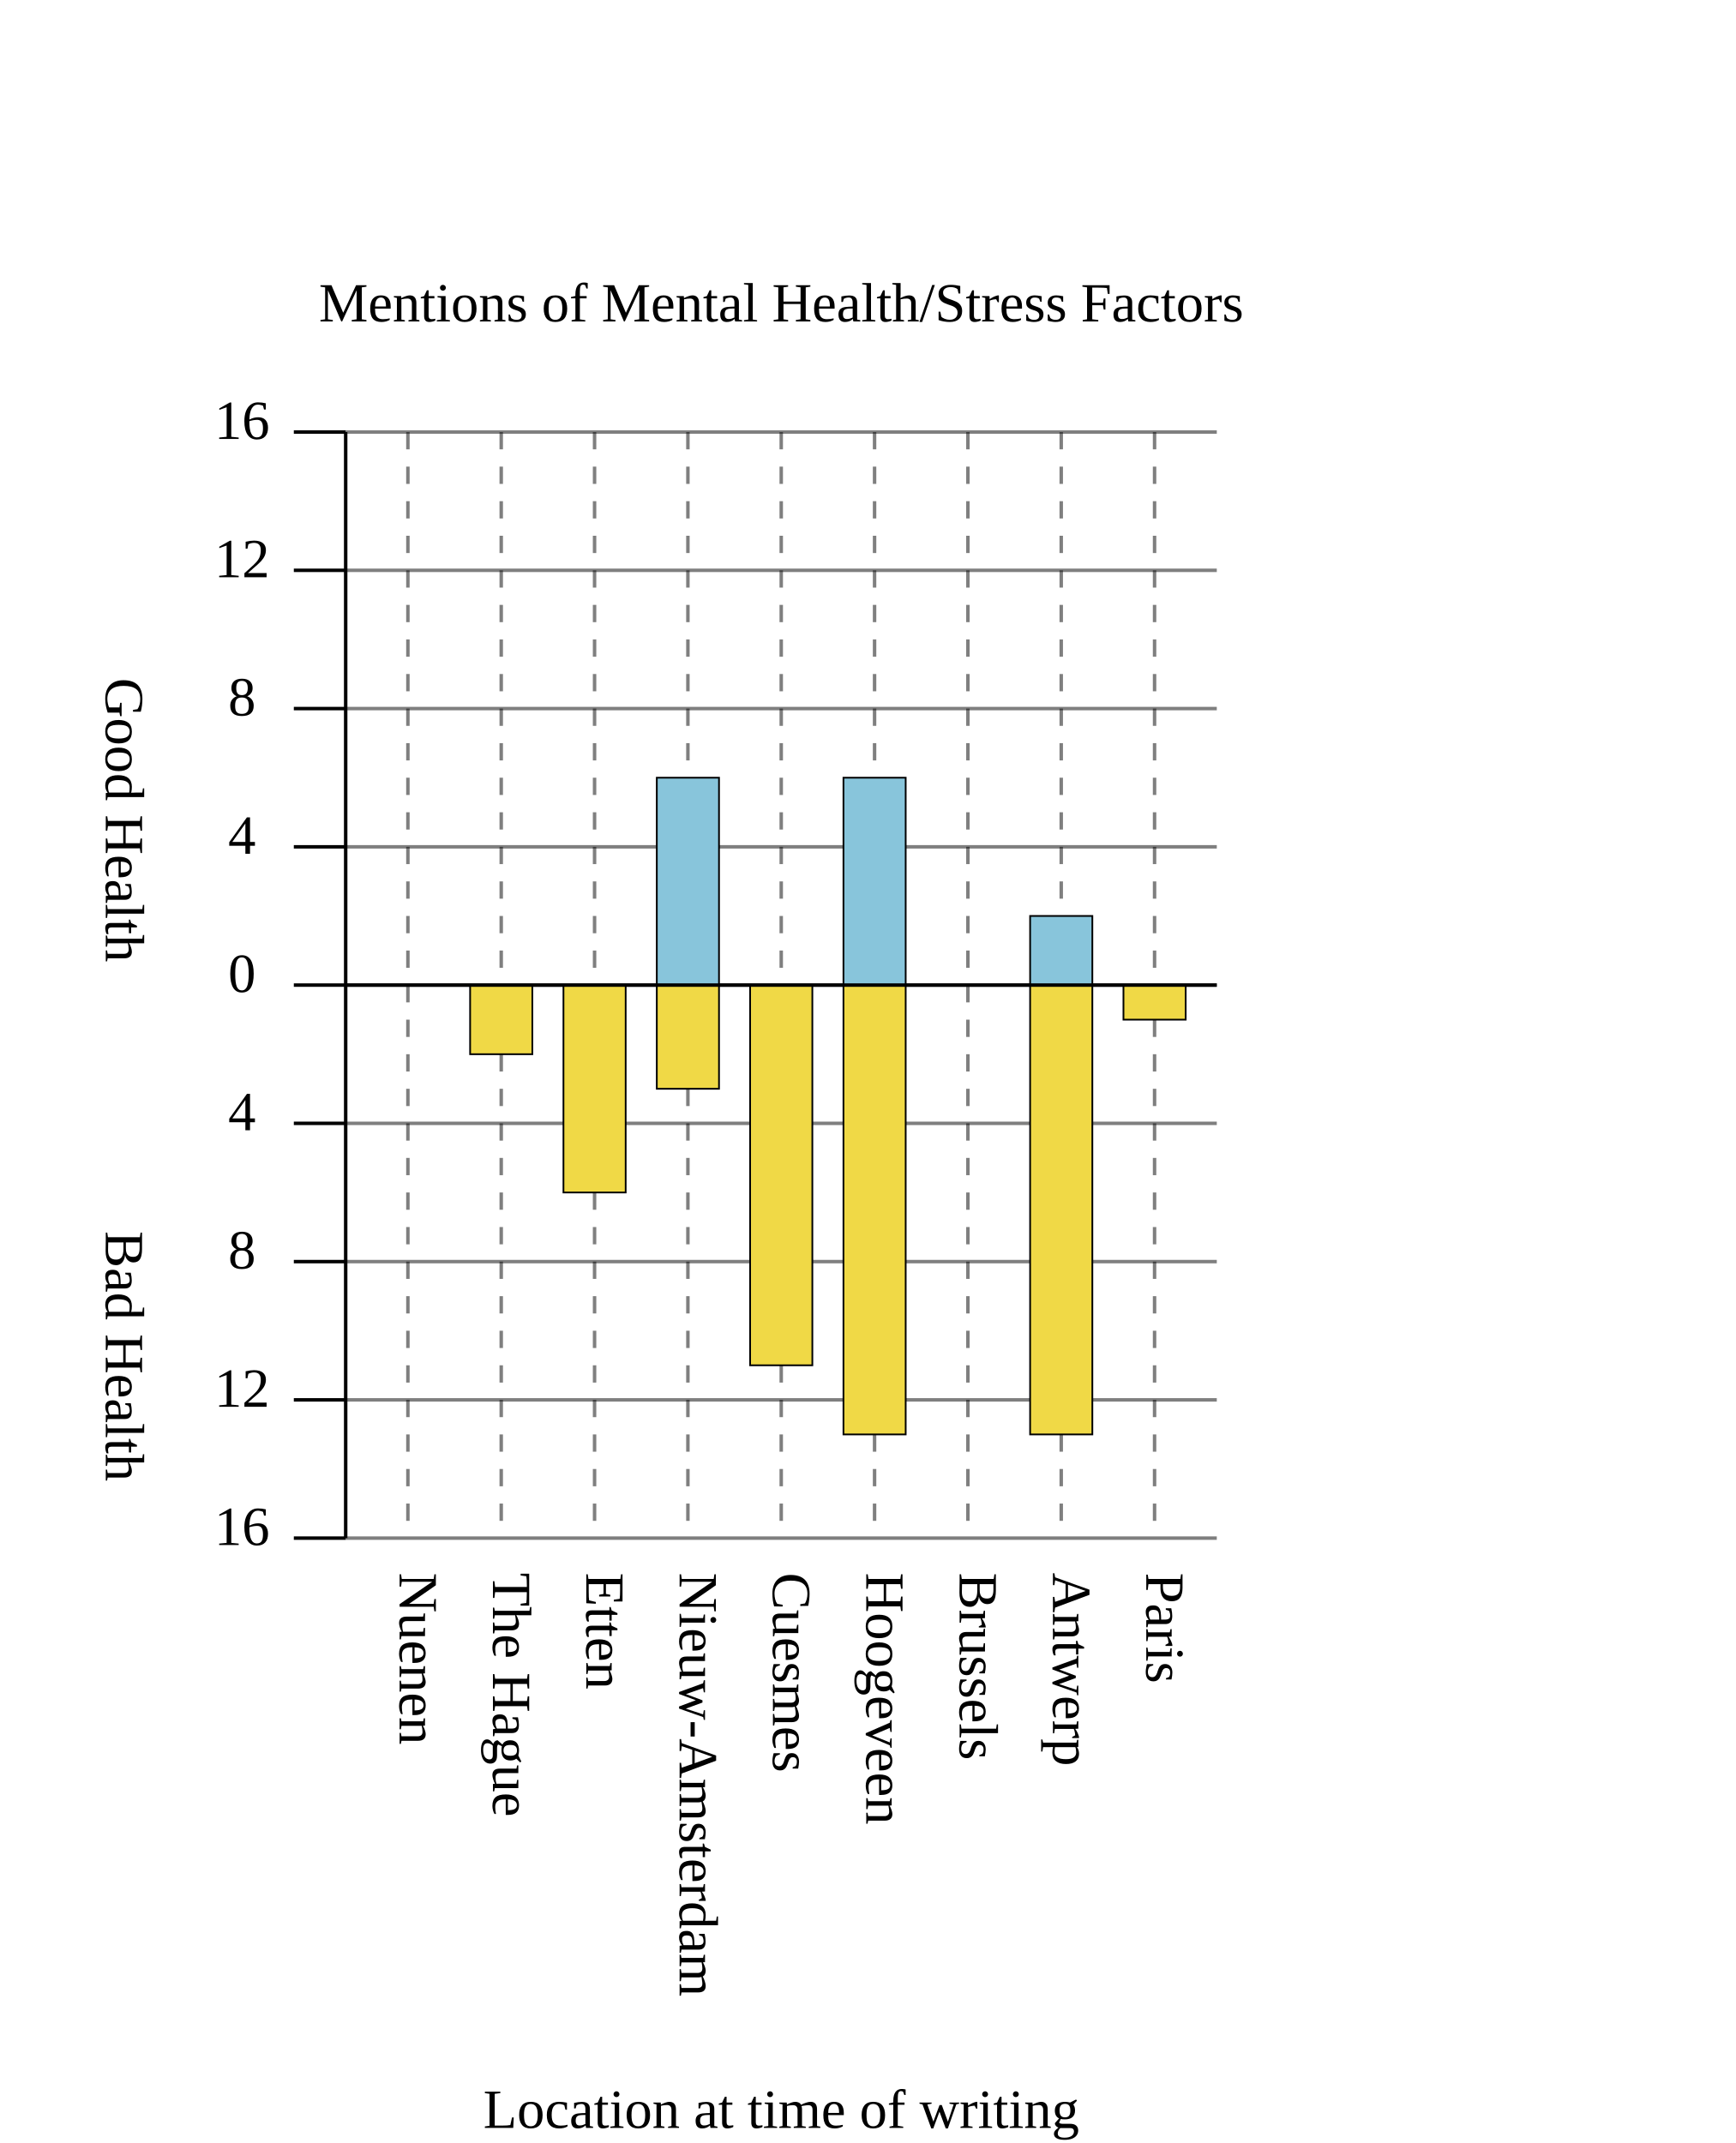
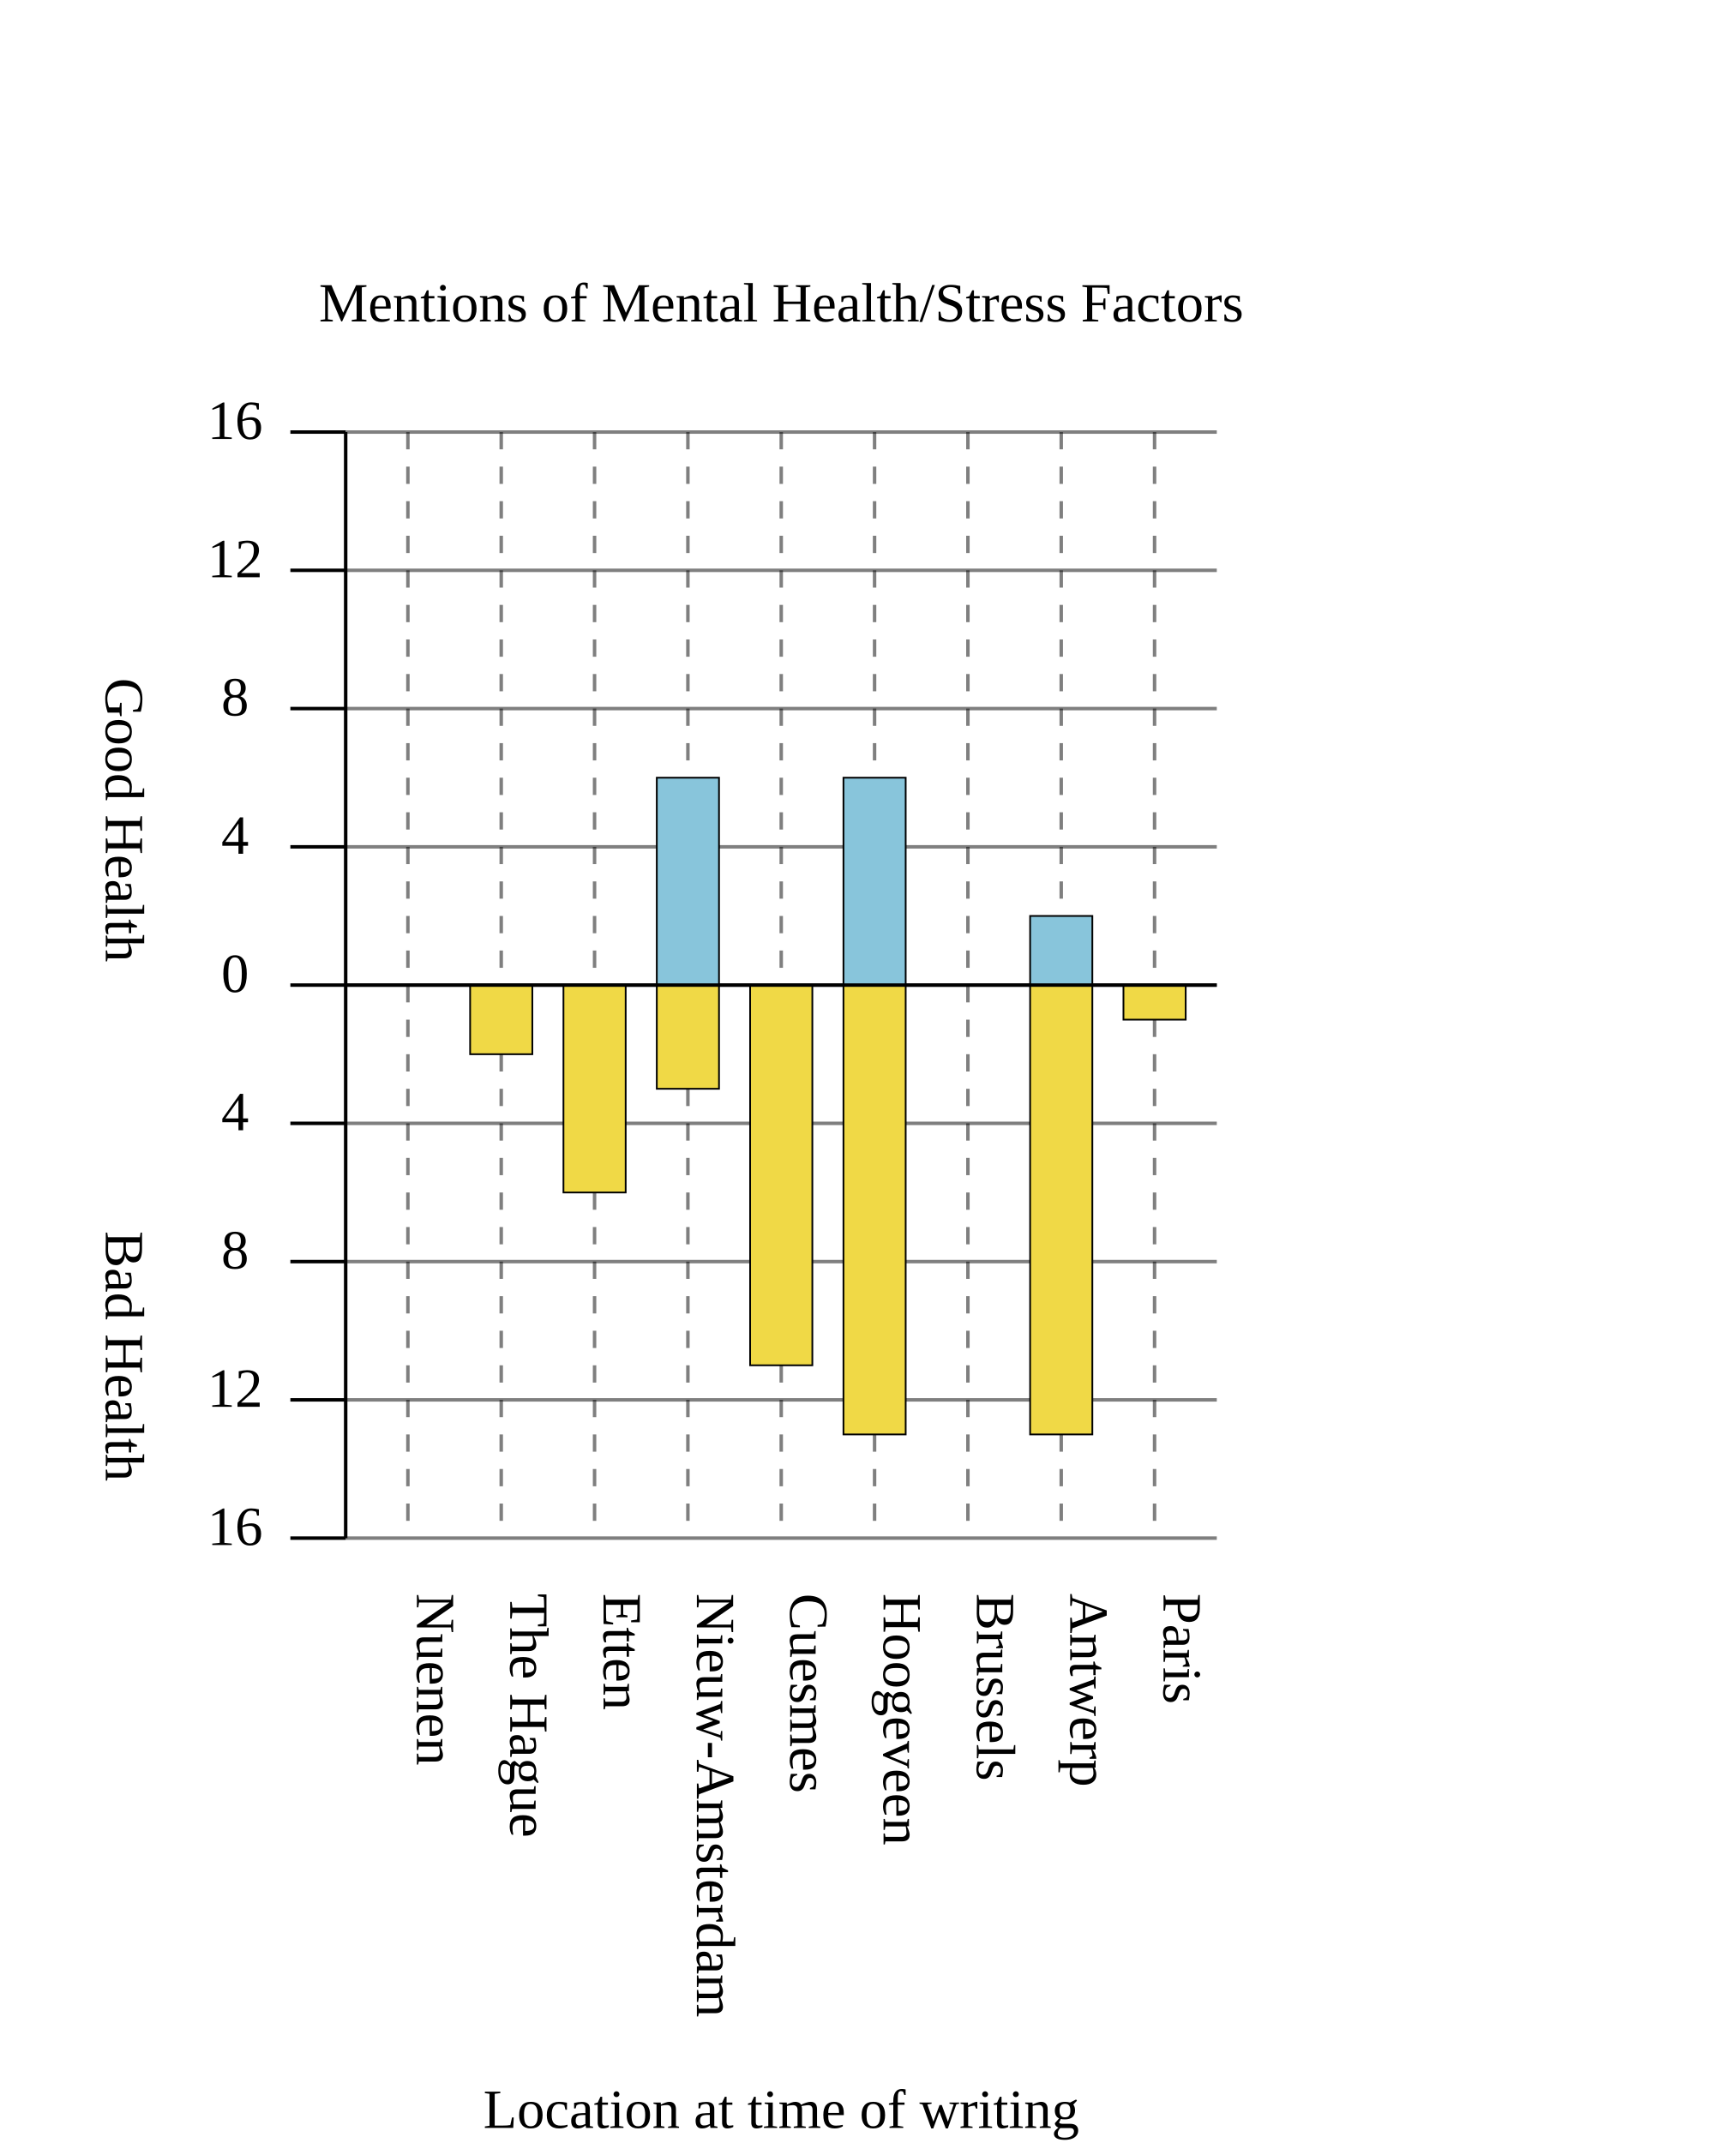
<svg xmlns="http://www.w3.org/2000/svg" height="620" width="502">
  <g transform="translate(100, 285)">
-     <text x="-30" y="2" font-size="16" text-anchor="middle">0</text>
-     <line x1="0" x2="-15" y1="0" y2="0" stroke="black" />
+     <text x="-32" y="2" font-size="16" font-family="Times New Roman" text-anchor="middle">0</text>
+     <line x1="0" x2="-16" y1="0" y2="0" stroke="black" />
    <line x1="0" x2="252" y1="0" y2="0" stroke="black" opacity=".5" />
-     <text x="-30" y="42" font-size="16" text-anchor="middle">4</text>
-     <line x1="0" x2="-15" y1="40" y2="40" stroke="black" />
+     <text x="-32" y="42" font-size="16" font-family="Times New Roman" text-anchor="middle">4</text>
+     <line x1="0" x2="-16" y1="40" y2="40" stroke="black" />
    <line x1="0" x2="252" y1="40" y2="40" stroke="black" opacity=".5" />
-     <text x="-30" y="82" font-size="16" text-anchor="middle">8</text>
-     <line x1="0" x2="-15" y1="80" y2="80" stroke="black" />
+     <text x="-32" y="82" font-size="16" font-family="Times New Roman" text-anchor="middle">8</text>
+     <line x1="0" x2="-16" y1="80" y2="80" stroke="black" />
    <line x1="0" x2="252" y1="80" y2="80" stroke="black" opacity=".5" />
-     <text x="-30" y="122" font-size="16" text-anchor="middle">12</text>
-     <line x1="0" x2="-15" y1="120" y2="120" stroke="black" />
+     <text x="-32" y="122" font-size="16" font-family="Times New Roman" text-anchor="middle">12</text>
+     <line x1="0" x2="-16" y1="120" y2="120" stroke="black" />
    <line x1="0" x2="252" y1="120" y2="120" stroke="black" opacity=".5" />
-     <text x="-30" y="162" font-size="16" text-anchor="middle">16</text>
-     <line x1="0" x2="-15" y1="160" y2="160" stroke="black" />
+     <text x="-32" y="162" font-size="16" font-family="Times New Roman" text-anchor="middle">16</text>
+     <line x1="0" x2="-16" y1="160" y2="160" stroke="black" />
    <line x1="0" x2="252" y1="160" y2="160" stroke="black" opacity=".5" />
-     <text x="-30" y="-158" font-size="16" text-anchor="middle">16</text>
-     <line x1="-15" x2="0" y1="-160" y2="-160" stroke="black" />
+     <text x="-32" y="-158" font-size="16" font-family="Times New Roman" text-anchor="middle">16</text>
+     <line x1="-16" x2="0" y1="-160" y2="-160" stroke="black" />
    <line x1="0" x2="252" y1="-160" y2="-160" stroke="black" opacity=".5" />
-     <text x="-30" y="-118" font-size="16" text-anchor="middle">12</text>
-     <line x1="-15" x2="0" y1="-120" y2="-120" stroke="black" />
+     <text x="-32" y="-118" font-size="16" font-family="Times New Roman" text-anchor="middle">12</text>
+     <line x1="-16" x2="0" y1="-120" y2="-120" stroke="black" />
    <line x1="0" x2="252" y1="-120" y2="-120" stroke="black" opacity=".5" />
-     <text x="-30" y="-78" font-size="16" text-anchor="middle">8</text>
-     <line x1="-15" x2="0" y1="-80" y2="-80" stroke="black" />
+     <text x="-32" y="-78" font-size="16" font-family="Times New Roman" text-anchor="middle">8</text>
+     <line x1="-16" x2="0" y1="-80" y2="-80" stroke="black" />
    <line x1="0" x2="252" y1="-80" y2="-80" stroke="black" opacity=".5" />
-     <text x="-30" y="-38" font-size="16" text-anchor="middle">4</text>
-     <line x1="-15" x2="0" y1="-40" y2="-40" stroke="black" />
+     <text x="-32" y="-38" font-size="16" font-family="Times New Roman" text-anchor="middle">4</text>
+     <line x1="-16" x2="0" y1="-40" y2="-40" stroke="black" />
    <line x1="0" x2="252" y1="-40" y2="-40" stroke="black" opacity=".5" />
    <line x1="18" x2="18" y1="-160" y2="160" stroke="black" opacity=".5" stroke-dasharray="5,5" />
    <rect x="9" width="18" y="-0" height="0" fill="#88c5db" stroke-width=".5" stroke="black" />
    <rect x="9" width="18" y="0" height="0" fill="#f0d946" stroke-width=".5" stroke="black" />
-     <text x="21" y="170" text-anchor="start" font-size="16" writing-mode="tb">Nuenen</text>
+     <text x="26" y="176" text-anchor="start" font-size="16" font-family="Times New Roman" writing-mode="tb">Nuenen</text>
    <line x1="45" x2="45" y1="-160" y2="160" stroke="black" opacity=".5" stroke-dasharray="5,5" />
    <rect x="36" width="18" y="-0" height="0" fill="#88c5db" stroke-width=".5" stroke="black" />
    <rect x="36" width="18" y="0" height="20" fill="#f0d946" stroke-width=".5" stroke="black" />
-     <text x="48" y="170" text-anchor="start" font-size="16" writing-mode="tb">The Hague</text>
+     <text x="53" y="176" text-anchor="start" font-size="16" font-family="Times New Roman" writing-mode="tb">The Hague</text>
    <line x1="72" x2="72" y1="-160" y2="160" stroke="black" opacity=".5" stroke-dasharray="5,5" />
    <rect x="63" width="18" y="-0" height="0" fill="#88c5db" stroke-width=".5" stroke="black" />
    <rect x="63" width="18" y="0" height="60" fill="#f0d946" stroke-width=".5" stroke="black" />
-     <text x="75" y="170" text-anchor="start" font-size="16" writing-mode="tb">Etten</text>
+     <text x="80" y="176" text-anchor="start" font-size="16" font-family="Times New Roman" writing-mode="tb">Etten</text>
    <line x1="99" x2="99" y1="-160" y2="160" stroke="black" opacity=".5" stroke-dasharray="5,5" />
    <rect x="90" width="18" y="-60" height="60" fill="#88c5db" stroke-width=".5" stroke="black" />
    <rect x="90" width="18" y="0" height="30" fill="#f0d946" stroke-width=".5" stroke="black" />
-     <text x="102" y="170" text-anchor="start" font-size="16" writing-mode="tb">Nieuw-Amsterdam</text>
+     <text x="107" y="176" text-anchor="start" font-size="16" font-family="Times New Roman" writing-mode="tb">Nieuw-Amsterdam</text>
    <line x1="126" x2="126" y1="-160" y2="160" stroke="black" opacity=".5" stroke-dasharray="5,5" />
    <rect x="117" width="18" y="-0" height="0" fill="#88c5db" stroke-width=".5" stroke="black" />
    <rect x="117" width="18" y="0" height="110" fill="#f0d946" stroke-width=".5" stroke="black" />
-     <text x="129" y="170" text-anchor="start" font-size="16" writing-mode="tb">Cuesmes</text>
+     <text x="134" y="176" text-anchor="start" font-size="16" font-family="Times New Roman" writing-mode="tb">Cuesmes</text>
    <line x1="153" x2="153" y1="-160" y2="160" stroke="black" opacity=".5" stroke-dasharray="5,5" />
    <rect x="144" width="18" y="-60" height="60" fill="#88c5db" stroke-width=".5" stroke="black" />
    <rect x="144" width="18" y="0" height="130" fill="#f0d946" stroke-width=".5" stroke="black" />
-     <text x="156" y="170" text-anchor="start" font-size="16" writing-mode="tb">Hoogeveen</text>
+     <text x="161" y="176" text-anchor="start" font-size="16" font-family="Times New Roman" writing-mode="tb">Hoogeveen</text>
    <line x1="180" x2="180" y1="-160" y2="160" stroke="black" opacity=".5" stroke-dasharray="5,5" />
    <rect x="171" width="18" y="-0" height="0" fill="#88c5db" stroke-width=".5" stroke="black" />
    <rect x="171" width="18" y="0" height="0" fill="#f0d946" stroke-width=".5" stroke="black" />
-     <text x="183" y="170" text-anchor="start" font-size="16" writing-mode="tb">Brussels</text>
+     <text x="188" y="176" text-anchor="start" font-size="16" font-family="Times New Roman" writing-mode="tb">Brussels</text>
    <line x1="207" x2="207" y1="-160" y2="160" stroke="black" opacity=".5" stroke-dasharray="5,5" />
    <rect x="198" width="18" y="-20" height="20" fill="#88c5db" stroke-width=".5" stroke="black" />
    <rect x="198" width="18" y="0" height="130" fill="#f0d946" stroke-width=".5" stroke="black" />
-     <text x="210" y="170" text-anchor="start" font-size="16" writing-mode="tb">Antwerp</text>
+     <text x="215" y="176" text-anchor="start" font-size="16" font-family="Times New Roman" writing-mode="tb">Antwerp</text>
    <line x1="234" x2="234" y1="-160" y2="160" stroke="black" opacity=".5" stroke-dasharray="5,5" />
    <rect x="225" width="18" y="-0" height="0" fill="#88c5db" stroke-width=".5" stroke="black" />
    <rect x="225" width="18" y="0" height="10" fill="#f0d946" stroke-width=".5" stroke="black" />
-     <text x="237" y="170" text-anchor="start" font-size="16" writing-mode="tb">Paris</text>
-     <text x="-64" y="-80" font-size="16" text-anchor="middle" font-weight="300" writing-mode="tb">Good Health</text>
-     <text x="-64" y="80" font-size="16" text-anchor="middle" font-weight="300" writing-mode="tb">Bad Health</text>
-     <text x="126" y="330.633" text-anchor="middle" font-size="16">Location at time of writing</text>
-     <text x="126" y="-192" font-size="16" text-anchor="middle" font-weight="300">Mentions of Mental Health/Stress Factors</text>
+     <text x="242" y="176" text-anchor="start" font-size="16" font-family="Times New Roman" writing-mode="tb">Paris</text>
+     <text x="-64" y="-80" font-size="16" text-anchor="middle" font-family="Times New Roman" font-weight="300" writing-mode="tb">Good Health</text>
+     <text x="-64" y="80" font-size="16" text-anchor="middle" font-family="Times New Roman" font-weight="300" writing-mode="tb">Bad Health</text>
+     <text x="126" y="330.633" text-anchor="middle" font-family="Times New Roman" font-size="16">Location at time of writing</text>
+     <text x="126" y="-192" font-size="16" text-anchor="middle" font-family="Times New Roman" font-weight="300">Mentions of Mental Health/Stress Factors</text>
    <line x1="0" x2="0" y1="-160" y2="160" stroke="black" />
    <line x1="0" x2="252" y1="0" y2="0" stroke="black" />
  </g>
</svg>
